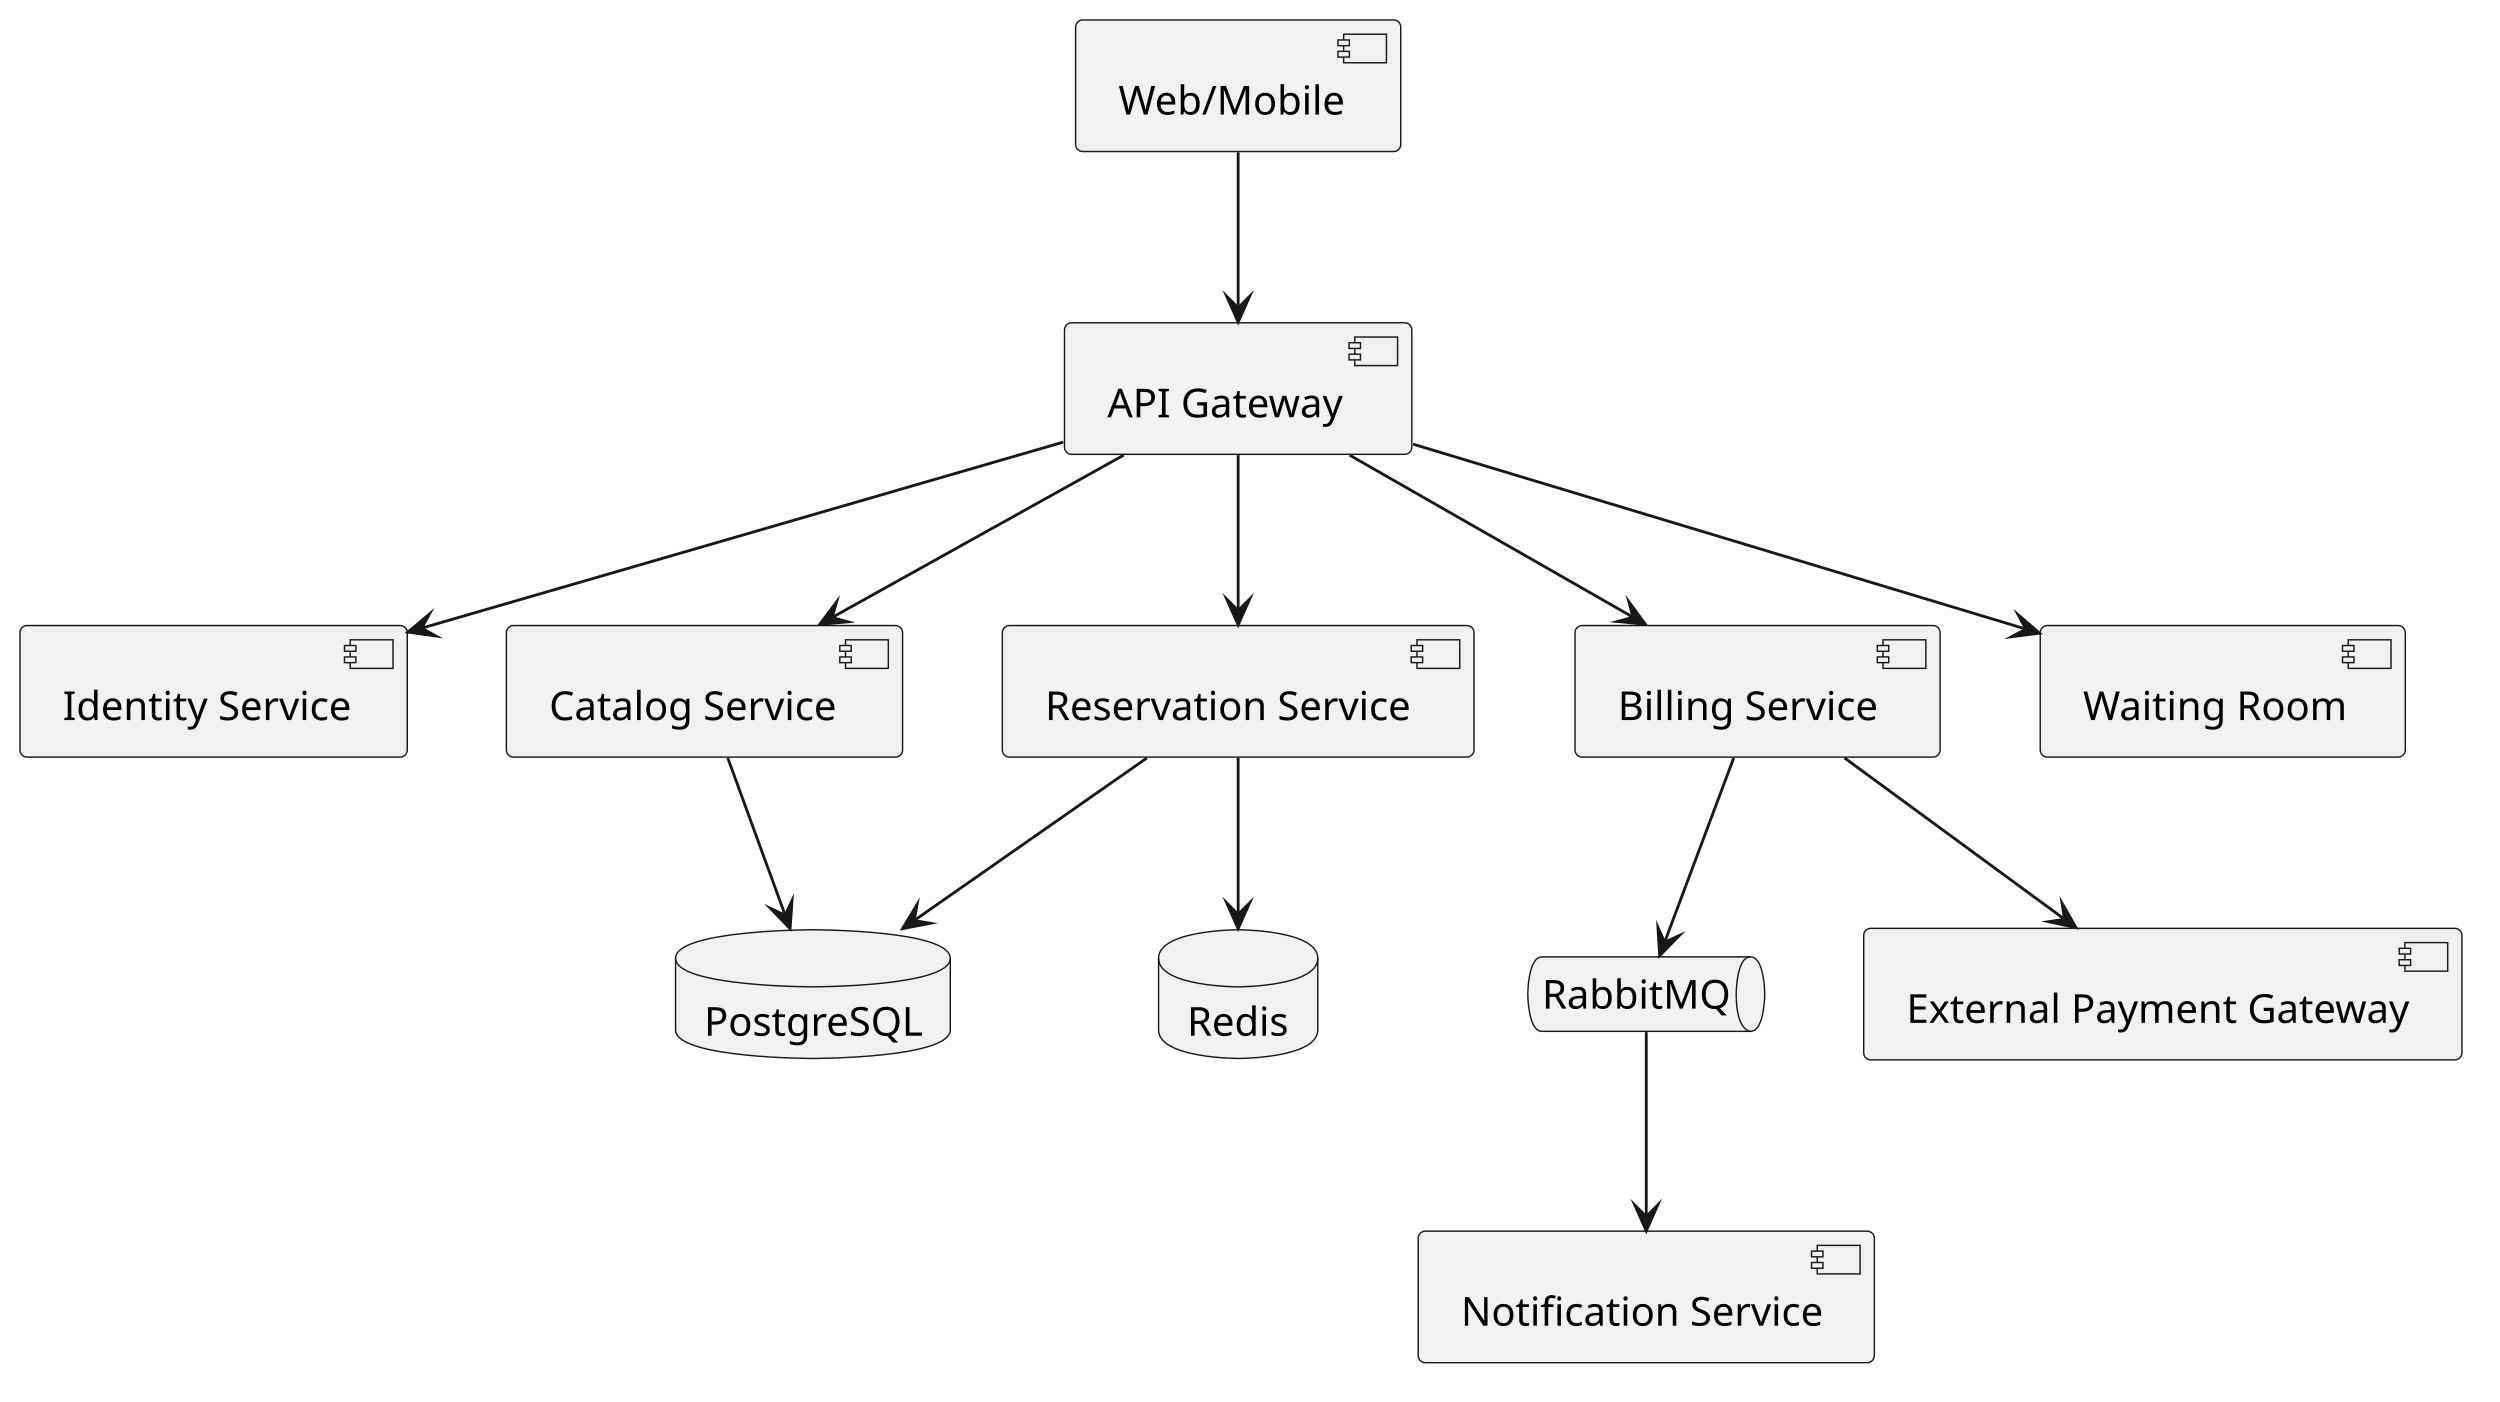
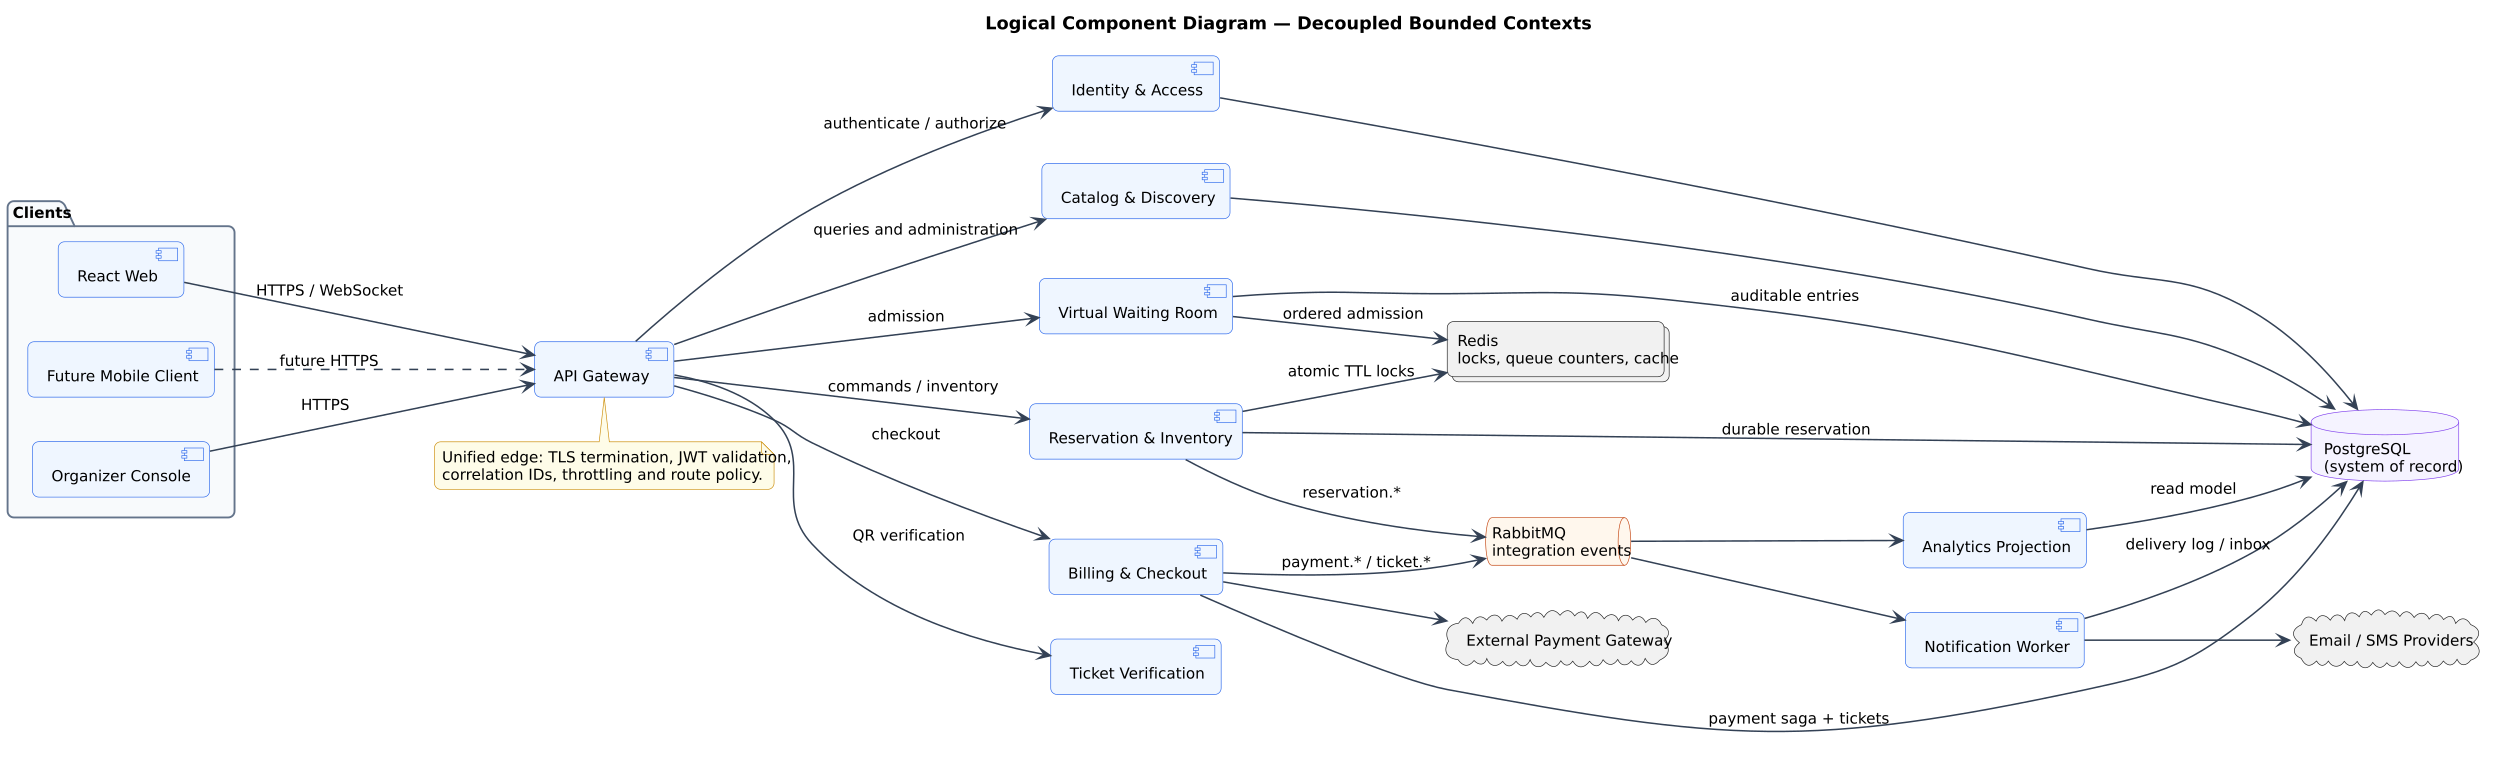
- <svg xmlns="http://www.w3.org/2000/svg" contentStyleType="text/css" data-diagram-type="DESCRIPTION" height="491px" preserveAspectRatio="none" style="width:876px;height:491px;background:#FFFFFF;" version="1.1" viewBox="0 0 876 491" width="876px" zoomAndPan="magnify">
+ <svg xmlns="http://www.w3.org/2000/svg" contentStyleType="text/css" data-diagram-type="DESCRIPTION" height="607px" preserveAspectRatio="none" style="width:1976px;height:607px;background:#FFFFFF;" version="1.1" viewBox="0 0 1976 607" width="1976px" zoomAndPan="magnify">
  <defs />
  <g>
-     <g class="entity" data-qualified-name="Web.Mobile" data-source-line="1" id="ent0001">
-       <rect fill="#F1F1F1" height="46.099" rx="2.5" ry="2.5" style="stroke:#181818;stroke-width:0.5;" width="113.917" x="376.9" y="7" />
-       <rect fill="#F1F1F1" height="10" style="stroke:#181818;stroke-width:0.5;" width="15" x="470.817" y="12" />
-       <rect fill="#F1F1F1" height="2" style="stroke:#181818;stroke-width:0.5;" width="4" x="468.817" y="14" />
-       <rect fill="#F1F1F1" height="2" style="stroke:#181818;stroke-width:0.5;" width="4" x="468.817" y="18" />
-       <text fill="#000000" font-family="sans-serif" font-size="14" lengthAdjust="spacing" textLength="73.917" x="391.9" y="40.132">Web/Mobile</text>
-     </g>
-     <g class="entity" data-qualified-name="API Gateway" data-source-line="1" id="ent0002">
-       <rect fill="#F1F1F1" height="46.099" rx="2.5" ry="2.5" style="stroke:#181818;stroke-width:0.5;" width="121.703" x="373" y="113.1" />
-       <rect fill="#F1F1F1" height="10" style="stroke:#181818;stroke-width:0.5;" width="15" x="474.703" y="118.1" />
-       <rect fill="#F1F1F1" height="2" style="stroke:#181818;stroke-width:0.5;" width="4" x="472.703" y="120.1" />
-       <rect fill="#F1F1F1" height="2" style="stroke:#181818;stroke-width:0.5;" width="4" x="472.703" y="124.1" />
-       <text fill="#000000" font-family="sans-serif" font-size="14" lengthAdjust="spacing" textLength="81.703" x="388" y="146.232">API Gateway</text>
-     </g>
-     <g class="entity" data-qualified-name="Identity Service" data-source-line="2" id="ent0004">
-       <rect fill="#F1F1F1" height="46.099" rx="2.5" ry="2.5" style="stroke:#181818;stroke-width:0.5;" width="135.71" x="7" y="219.19" />
-       <rect fill="#F1F1F1" height="10" style="stroke:#181818;stroke-width:0.5;" width="15" x="122.71" y="224.19" />
-       <rect fill="#F1F1F1" height="2" style="stroke:#181818;stroke-width:0.5;" width="4" x="120.71" y="226.19" />
-       <rect fill="#F1F1F1" height="2" style="stroke:#181818;stroke-width:0.5;" width="4" x="120.71" y="230.19" />
-       <text fill="#000000" font-family="sans-serif" font-size="14" lengthAdjust="spacing" textLength="95.71" x="22" y="252.322">Identity Service</text>
-     </g>
-     <g class="entity" data-qualified-name="Catalog Service" data-source-line="3" id="ent0006">
-       <rect fill="#F1F1F1" height="46.099" rx="2.5" ry="2.5" style="stroke:#181818;stroke-width:0.5;" width="138.827" x="177.44" y="219.19" />
-       <rect fill="#F1F1F1" height="10" style="stroke:#181818;stroke-width:0.5;" width="15" x="296.267" y="224.19" />
-       <rect fill="#F1F1F1" height="2" style="stroke:#181818;stroke-width:0.5;" width="4" x="294.267" y="226.19" />
-       <rect fill="#F1F1F1" height="2" style="stroke:#181818;stroke-width:0.5;" width="4" x="294.267" y="230.19" />
-       <text fill="#000000" font-family="sans-serif" font-size="14" lengthAdjust="spacing" textLength="98.827" x="192.44" y="252.322">Catalog Service</text>
-     </g>
-     <g class="entity" data-qualified-name="Reservation Service" data-source-line="4" id="ent0008">
-       <rect fill="#F1F1F1" height="46.099" rx="2.5" ry="2.5" style="stroke:#181818;stroke-width:0.5;" width="165.275" x="351.22" y="219.19" />
-       <rect fill="#F1F1F1" height="10" style="stroke:#181818;stroke-width:0.5;" width="15" x="496.495" y="224.19" />
-       <rect fill="#F1F1F1" height="2" style="stroke:#181818;stroke-width:0.5;" width="4" x="494.495" y="226.19" />
-       <rect fill="#F1F1F1" height="2" style="stroke:#181818;stroke-width:0.5;" width="4" x="494.495" y="230.19" />
-       <text fill="#000000" font-family="sans-serif" font-size="14" lengthAdjust="spacing" textLength="125.275" x="366.22" y="252.322">Reservation Service</text>
-     </g>
-     <g class="entity" data-qualified-name="Billing Service" data-source-line="5" id="ent0010">
-       <rect fill="#F1F1F1" height="46.099" rx="2.5" ry="2.5" style="stroke:#181818;stroke-width:0.5;" width="127.924" x="551.89" y="219.19" />
-       <rect fill="#F1F1F1" height="10" style="stroke:#181818;stroke-width:0.5;" width="15" x="659.814" y="224.19" />
-       <rect fill="#F1F1F1" height="2" style="stroke:#181818;stroke-width:0.5;" width="4" x="657.814" y="226.19" />
-       <rect fill="#F1F1F1" height="2" style="stroke:#181818;stroke-width:0.5;" width="4" x="657.814" y="230.19" />
-       <text fill="#000000" font-family="sans-serif" font-size="14" lengthAdjust="spacing" textLength="87.924" x="566.89" y="252.322">Billing Service</text>
-     </g>
-     <g class="entity" data-qualified-name="Waiting Room" data-source-line="6" id="ent0012">
-       <rect fill="#F1F1F1" height="46.099" rx="2.5" ry="2.5" style="stroke:#181818;stroke-width:0.5;" width="127.917" x="714.9" y="219.19" />
-       <rect fill="#F1F1F1" height="10" style="stroke:#181818;stroke-width:0.5;" width="15" x="822.817" y="224.19" />
-       <rect fill="#F1F1F1" height="2" style="stroke:#181818;stroke-width:0.5;" width="4" x="820.817" y="226.19" />
-       <rect fill="#F1F1F1" height="2" style="stroke:#181818;stroke-width:0.5;" width="4" x="820.817" y="230.19" />
-       <text fill="#000000" font-family="sans-serif" font-size="14" lengthAdjust="spacing" textLength="87.917" x="729.9" y="252.322">Waiting Room</text>
-     </g>
-     <g class="entity" data-qualified-name="PG" data-source-line="7" id="ent0014">
-       <path d="M236.72,335.79 C236.72,325.79 284.851,325.79 284.851,325.79 C284.851,325.79 332.982,325.79 332.982,335.79 L332.982,360.889 C332.982,370.889 284.851,370.889 284.851,370.889 C284.851,370.889 236.72,370.889 236.72,360.889 L236.72,335.79" fill="#F1F1F1" style="stroke:#181818;stroke-width:0.5;" />
-       <path d="M236.72,335.79 C236.72,345.79 284.851,345.79 284.851,345.79 C284.851,345.79 332.982,345.79 332.982,335.79" fill="none" style="stroke:#181818;stroke-width:0.5;" />
-       <text fill="#000000" font-family="sans-serif" font-size="14" lengthAdjust="spacing" textLength="76.262" x="246.72" y="362.922">PostgreSQL</text>
-     </g>
-     <g class="entity" data-qualified-name="RD" data-source-line="8" id="ent0015">
-       <path d="M405.96,335.79 C405.96,325.79 433.856,325.79 433.856,325.79 C433.856,325.79 461.753,325.79 461.753,335.79 L461.753,360.889 C461.753,370.889 433.856,370.889 433.856,370.889 C433.856,370.889 405.96,370.889 405.96,360.889 L405.96,335.79" fill="#F1F1F1" style="stroke:#181818;stroke-width:0.5;" />
-       <path d="M405.96,335.79 C405.96,345.79 433.856,345.79 433.856,345.79 C433.856,345.79 461.753,345.79 461.753,335.79" fill="none" style="stroke:#181818;stroke-width:0.5;" />
-       <text fill="#000000" font-family="sans-serif" font-size="14" lengthAdjust="spacing" textLength="35.793" x="415.96" y="362.922">Redis</text>
-     </g>
-     <g class="entity" data-qualified-name="MQ" data-source-line="9" id="ent0016">
-       <path d="M540.34,335.29 L613.361,335.29 C618.361,335.29 618.361,348.339 618.361,348.339 C618.361,348.339 618.361,361.389 613.361,361.389 L540.34,361.389 C535.34,361.389 535.34,348.339 535.34,348.339 C535.34,348.339 535.34,335.29 540.34,335.29" fill="#F1F1F1" style="stroke:#181818;stroke-width:0.5;" />
-       <path d="M613.361,335.29 C608.361,335.29 608.361,348.339 608.361,348.339 C608.361,361.389 613.361,361.389 613.361,361.389" fill="none" style="stroke:#181818;stroke-width:0.5;" />
-       <text fill="#000000" font-family="sans-serif" font-size="14" lengthAdjust="spacing" textLength="63.02" x="540.34" y="353.422">RabbitMQ</text>
-     </g>
-     <g class="entity" data-qualified-name="External Payment Gateway" data-source-line="12" id="ent0019">
-       <rect fill="#F1F1F1" height="46.099" rx="2.5" ry="2.5" style="stroke:#181818;stroke-width:0.5;" width="209.634" x="653.04" y="325.29" />
-       <rect fill="#F1F1F1" height="10" style="stroke:#181818;stroke-width:0.5;" width="15" x="842.674" y="330.29" />
-       <rect fill="#F1F1F1" height="2" style="stroke:#181818;stroke-width:0.5;" width="4" x="840.674" y="332.29" />
-       <rect fill="#F1F1F1" height="2" style="stroke:#181818;stroke-width:0.5;" width="4" x="840.674" y="336.29" />
-       <text fill="#000000" font-family="sans-serif" font-size="14" lengthAdjust="spacing" textLength="169.634" x="668.04" y="358.422">External Payment Gateway</text>
-     </g>
-     <g class="entity" data-qualified-name="Notification Service" data-source-line="14" id="ent0022">
-       <rect fill="#F1F1F1" height="46.099" rx="2.5" ry="2.5" style="stroke:#181818;stroke-width:0.5;" width="159.827" x="496.94" y="431.39" />
-       <rect fill="#F1F1F1" height="10" style="stroke:#181818;stroke-width:0.5;" width="15" x="636.767" y="436.39" />
-       <rect fill="#F1F1F1" height="2" style="stroke:#181818;stroke-width:0.5;" width="4" x="634.767" y="438.39" />
-       <rect fill="#F1F1F1" height="2" style="stroke:#181818;stroke-width:0.5;" width="4" x="634.767" y="442.39" />
-       <text fill="#000000" font-family="sans-serif" font-size="14" lengthAdjust="spacing" textLength="119.827" x="511.94" y="464.522">Notification Service</text>
-     </g>
-     <g class="link" data-entity-1="ent0001" data-entity-2="ent0002" data-link-type="dependency" data-source-line="1" id="lnk3">
-       <path d="M433.85,53.38 C433.85,70.94 433.85,90.3 433.85,107.85" fill="none" id="Web/Mobile-to-API Gateway" style="stroke:#181818;stroke-width:1;" />
-       <polygon fill="#181818" points="433.85,112.85,437.85,103.85,433.85,107.85,429.85,103.85,433.85,112.85" style="stroke:#181818;stroke-width:1;stroke-linejoin:miter;stroke-miterlimit:10;" />
-     </g>
-     <g class="link" data-entity-1="ent0002" data-entity-2="ent0004" data-link-type="dependency" data-source-line="2" id="lnk5">
-       <path d="M372.55,154.92 C308.76,173.42 213.942,200.918 147.742,220.108" fill="none" id="API Gateway-to-Identity Service" style="stroke:#181818;stroke-width:1;" />
-       <polygon fill="#181818" points="142.94,221.5,152.698,222.836,147.742,220.108,150.47,215.152,142.94,221.5" style="stroke:#181818;stroke-width:1;stroke-linejoin:miter;stroke-miterlimit:10;" />
-     </g>
-     <g class="link" data-entity-1="ent0002" data-entity-2="ent0006" data-link-type="dependency" data-source-line="3" id="lnk7">
-       <path d="M393.74,159.48 C362.29,176.98 323.109,198.798 291.599,216.338" fill="none" id="API Gateway-to-Catalog Service" style="stroke:#181818;stroke-width:1;" />
-       <polygon fill="#181818" points="287.23,218.77,297.039,217.888,291.599,216.338,293.148,210.898,287.23,218.77" style="stroke:#181818;stroke-width:1;stroke-linejoin:miter;stroke-miterlimit:10;" />
-     </g>
-     <g class="link" data-entity-1="ent0002" data-entity-2="ent0008" data-link-type="dependency" data-source-line="4" id="lnk9">
-       <path d="M433.85,159.48 C433.85,177.04 433.85,196.39 433.85,213.95" fill="none" id="API Gateway-to-Reservation Service" style="stroke:#181818;stroke-width:1;" />
-       <polygon fill="#181818" points="433.85,218.95,437.85,209.95,433.85,213.95,429.85,209.95,433.85,218.95" style="stroke:#181818;stroke-width:1;stroke-linejoin:miter;stroke-miterlimit:10;" />
-     </g>
-     <g class="link" data-entity-1="ent0002" data-entity-2="ent0010" data-link-type="dependency" data-source-line="5" id="lnk11">
-       <path d="M472.9,159.48 C503.5,176.98 541.56,198.747 572.22,216.287" fill="none" id="API Gateway-to-Billing Service" style="stroke:#181818;stroke-width:1;" />
-       <polygon fill="#181818" points="576.56,218.77,570.734,210.829,572.22,216.287,566.762,217.773,576.56,218.77" style="stroke:#181818;stroke-width:1;stroke-linejoin:miter;stroke-miterlimit:10;" />
-     </g>
-     <g class="link" data-entity-1="ent0002" data-entity-2="ent0012" data-link-type="dependency" data-source-line="6" id="lnk13">
-       <path d="M495.14,155.64 C556.9,174.27 647.053,201.476 709.853,220.426" fill="none" id="API Gateway-to-Waiting Room" style="stroke:#181818;stroke-width:1;" />
-       <polygon fill="#181818" points="714.64,221.87,707.179,215.441,709.853,220.426,704.868,223.1,714.64,221.87" style="stroke:#181818;stroke-width:1;stroke-linejoin:miter;stroke-miterlimit:10;" />
-     </g>
-     <g class="link" data-entity-1="ent0008" data-entity-2="ent0014" data-link-type="dependency" data-source-line="10" id="lnk17">
-       <path d="M401.89,265.58 C376.58,283.26 345.519,304.957 320.349,322.537" fill="none" id="Reservation Service-to-PG" style="stroke:#181818;stroke-width:1;" />
-       <polygon fill="#181818" points="316.25,325.4,325.919,323.526,320.349,322.537,321.338,316.967,316.25,325.4" style="stroke:#181818;stroke-width:1;stroke-linejoin:miter;stroke-miterlimit:10;" />
-     </g>
-     <g class="link" data-entity-1="ent0008" data-entity-2="ent0015" data-link-type="dependency" data-source-line="11" id="lnk18">
-       <path d="M433.85,265.58 C433.85,283.26 433.85,302.82 433.85,320.4" fill="none" id="Reservation Service-to-RD" style="stroke:#181818;stroke-width:1;" />
-       <polygon fill="#181818" points="433.85,325.4,437.85,316.4,433.85,320.4,429.85,316.4,433.85,325.4" style="stroke:#181818;stroke-width:1;stroke-linejoin:miter;stroke-miterlimit:10;" />
-     </g>
-     <g class="link" data-entity-1="ent0010" data-entity-2="ent0019" data-link-type="dependency" data-source-line="12" id="lnk20">
-       <path d="M646.32,265.58 C670.28,283.14 699.468,304.533 723.408,322.093" fill="none" id="Billing Service-to-External Payment Gateway" style="stroke:#181818;stroke-width:1;" />
-       <polygon fill="#181818" points="727.44,325.05,722.549,316.502,723.408,322.093,717.817,322.952,727.44,325.05" style="stroke:#181818;stroke-width:1;stroke-linejoin:miter;stroke-miterlimit:10;" />
-     </g>
-     <g class="link" data-entity-1="ent0010" data-entity-2="ent0016" data-link-type="dependency" data-source-line="13" id="lnk21">
-       <path d="M607.49,265.58 C599.57,286.72 589.704,313.038 583.294,330.148" fill="none" id="Billing Service-to-MQ" style="stroke:#181818;stroke-width:1;" />
-       <polygon fill="#181818" points="581.54,334.83,588.443,327.805,583.294,330.148,580.952,324.999,581.54,334.83" style="stroke:#181818;stroke-width:1;stroke-linejoin:miter;stroke-miterlimit:10;" />
-     </g>
-     <g class="link" data-entity-1="ent0016" data-entity-2="ent0022" data-link-type="dependency" data-source-line="14" id="lnk23">
-       <path d="M576.85,361.69 C576.85,378.82 576.85,405.06 576.85,426.28" fill="none" id="MQ-to-Notification Service" style="stroke:#181818;stroke-width:1;" />
-       <polygon fill="#181818" points="576.85,431.28,580.85,422.28,576.85,426.28,572.85,422.28,576.85,431.28" style="stroke:#181818;stroke-width:1;stroke-linejoin:miter;stroke-miterlimit:10;" />
-     </g>
-     <g class="link" data-entity-1="ent0006" data-entity-2="ent0014" data-link-type="dependency" data-source-line="15" id="lnk24">
-       <path d="M255.01,265.58 C261.46,283.26 268.715,303.123 275.135,320.703" fill="none" id="Catalog Service-to-PG" style="stroke:#181818;stroke-width:1;" />
-       <polygon fill="#181818" points="276.85,325.4,277.52,315.574,275.135,320.703,270.005,318.318,276.85,325.4" style="stroke:#181818;stroke-width:1;stroke-linejoin:miter;stroke-miterlimit:10;" />
+     <g class="title" data-source-line="2">
+       <text fill="#000000" font-family="DejaVu Sans" font-size="14" font-weight="700" lengthAdjust="spacing" textLength="412.248" x="778.73" y="23.132">Logical Component Diagram — Decoupled Bounded Contexts</text>
+     </g>
+     <g class="cluster" data-qualified-name="Clients" data-source-line="4" id="ent0001">
+       <path d="M11,158.999 L47.008,158.999 A7.5,7.5 0 0 1 52.008,163.999 L59.008,178.798 L180.38,178.798 A5,5 0 0 1 185.38,183.798 L185.38,403.999 A5,5 0 0 1 180.38,408.999 L11,408.999 A5,5 0 0 1 6,403.999 L6,163.999 A5,5 0 0 1 11,158.999" fill="#F8FAFC" style="stroke:#64748B;stroke-width:1.5;" />
+       <line style="stroke:#64748B;stroke-width:1.5;" x1="6" x2="59.008" y1="178.798" y2="178.798" />
+       <text fill="#000000" font-family="DejaVu Sans" font-size="12" font-weight="700" lengthAdjust="spacing" textLength="40.008" x="10" y="172.255">Clients</text>
+     </g>
+     <g class="entity" data-qualified-name="Clients.Web" data-source-line="5" id="ent0002">
+       <rect fill="#EFF6FF" height="43.799" rx="5" ry="5" style="stroke:#2563EB;stroke-width:0.5;" width="99.356" x="46.01" y="191.099" />
+       <rect fill="#EFF6FF" height="10" style="stroke:#2563EB;stroke-width:0.5;" width="15" x="125.365" y="196.099" />
+       <rect fill="#EFF6FF" height="2" style="stroke:#2563EB;stroke-width:0.5;" width="4" x="123.365" y="198.099" />
+       <rect fill="#EFF6FF" height="2" style="stroke:#2563EB;stroke-width:0.5;" width="4" x="123.365" y="202.099" />
+       <text fill="#000000" font-family="DejaVu Sans" font-size="12" lengthAdjust="spacing" textLength="59.355" x="61.01" y="222.355">React Web</text>
+     </g>
+     <g class="entity" data-qualified-name="Clients.Mobile" data-source-line="6" id="ent0003">
+       <rect fill="#EFF6FF" height="43.799" rx="5" ry="5" style="stroke:#2563EB;stroke-width:0.5;" width="147.379" x="22" y="270.099" />
+       <rect fill="#EFF6FF" height="10" style="stroke:#2563EB;stroke-width:0.5;" width="15" x="149.379" y="275.099" />
+       <rect fill="#EFF6FF" height="2" style="stroke:#2563EB;stroke-width:0.5;" width="4" x="147.379" y="277.099" />
+       <rect fill="#EFF6FF" height="2" style="stroke:#2563EB;stroke-width:0.5;" width="4" x="147.379" y="281.099" />
+       <text fill="#000000" font-family="DejaVu Sans" font-size="12" lengthAdjust="spacing" textLength="107.379" x="37" y="301.354">Future Mobile Client</text>
+     </g>
+     <g class="entity" data-qualified-name="Clients.Console" data-source-line="7" id="ent0004">
+       <rect fill="#EFF6FF" height="43.799" rx="5" ry="5" style="stroke:#2563EB;stroke-width:0.5;" width="140.049" x="25.67" y="349.099" />
+       <rect fill="#EFF6FF" height="10" style="stroke:#2563EB;stroke-width:0.5;" width="15" x="145.719" y="354.099" />
+       <rect fill="#EFF6FF" height="2" style="stroke:#2563EB;stroke-width:0.5;" width="4" x="143.719" y="356.099" />
+       <rect fill="#EFF6FF" height="2" style="stroke:#2563EB;stroke-width:0.5;" width="4" x="143.719" y="360.099" />
+       <text fill="#000000" font-family="DejaVu Sans" font-size="12" lengthAdjust="spacing" textLength="100.049" x="40.67" y="380.354">Organizer Console</text>
+     </g>
+     <g class="entity" data-qualified-name="Gateway" data-source-line="9" id="ent0005">
+       <rect fill="#EFF6FF" height="43.799" rx="5" ry="5" style="stroke:#2563EB;stroke-width:0.5;" width="110.031" x="422.59" y="270.099" />
+       <rect fill="#EFF6FF" height="10" style="stroke:#2563EB;stroke-width:0.5;" width="15" x="512.621" y="275.099" />
+       <rect fill="#EFF6FF" height="2" style="stroke:#2563EB;stroke-width:0.5;" width="4" x="510.621" y="277.099" />
+       <rect fill="#EFF6FF" height="2" style="stroke:#2563EB;stroke-width:0.5;" width="4" x="510.621" y="281.099" />
+       <text fill="#000000" font-family="DejaVu Sans" font-size="12" lengthAdjust="spacing" textLength="70.031" x="437.59" y="301.354">API Gateway</text>
+     </g>
+     <g class="entity" data-qualified-name="Identity" data-source-line="10" id="ent0006">
+       <rect fill="#EFF6FF" height="43.799" rx="5" ry="5" style="stroke:#2563EB;stroke-width:0.5;" width="132.039" x="831.84" y="44.099" />
+       <rect fill="#EFF6FF" height="10" style="stroke:#2563EB;stroke-width:0.5;" width="15" x="943.879" y="49.099" />
+       <rect fill="#EFF6FF" height="2" style="stroke:#2563EB;stroke-width:0.5;" width="4" x="941.879" y="51.099" />
+       <rect fill="#EFF6FF" height="2" style="stroke:#2563EB;stroke-width:0.5;" width="4" x="941.879" y="55.099" />
+       <text fill="#000000" font-family="DejaVu Sans" font-size="12" lengthAdjust="spacing" textLength="92.039" x="846.84" y="75.355">Identity &amp; Access</text>
+     </g>
+     <g class="entity" data-qualified-name="Catalog" data-source-line="11" id="ent0007">
+       <rect fill="#EFF6FF" height="43.799" rx="5" ry="5" style="stroke:#2563EB;stroke-width:0.5;" width="148.709" x="823.5" y="129.099" />
+       <rect fill="#EFF6FF" height="10" style="stroke:#2563EB;stroke-width:0.5;" width="15" x="952.209" y="134.099" />
+       <rect fill="#EFF6FF" height="2" style="stroke:#2563EB;stroke-width:0.5;" width="4" x="950.209" y="136.099" />
+       <rect fill="#EFF6FF" height="2" style="stroke:#2563EB;stroke-width:0.5;" width="4" x="950.209" y="140.099" />
+       <text fill="#000000" font-family="DejaVu Sans" font-size="12" lengthAdjust="spacing" textLength="108.709" x="838.5" y="160.355">Catalog &amp; Discovery</text>
+     </g>
+     <g class="entity" data-qualified-name="Reservation" data-source-line="12" id="ent0008">
+       <rect fill="#EFF6FF" height="43.799" rx="5" ry="5" style="stroke:#2563EB;stroke-width:0.5;" width="168.062" x="813.83" y="319.099" />
+       <rect fill="#EFF6FF" height="10" style="stroke:#2563EB;stroke-width:0.5;" width="15" x="961.893" y="324.099" />
+       <rect fill="#EFF6FF" height="2" style="stroke:#2563EB;stroke-width:0.5;" width="4" x="959.893" y="326.099" />
+       <rect fill="#EFF6FF" height="2" style="stroke:#2563EB;stroke-width:0.5;" width="4" x="959.893" y="330.099" />
+       <text fill="#000000" font-family="DejaVu Sans" font-size="12" lengthAdjust="spacing" textLength="128.062" x="828.83" y="350.354">Reservation &amp; Inventory</text>
+     </g>
+     <g class="entity" data-qualified-name="Waiting" data-source-line="13" id="ent0009">
+       <rect fill="#EFF6FF" height="43.799" rx="5" ry="5" style="stroke:#2563EB;stroke-width:0.5;" width="152.705" x="821.5" y="220.099" />
+       <rect fill="#EFF6FF" height="10" style="stroke:#2563EB;stroke-width:0.5;" width="15" x="954.205" y="225.099" />
+       <rect fill="#EFF6FF" height="2" style="stroke:#2563EB;stroke-width:0.5;" width="4" x="952.205" y="227.099" />
+       <rect fill="#EFF6FF" height="2" style="stroke:#2563EB;stroke-width:0.5;" width="4" x="952.205" y="231.099" />
+       <text fill="#000000" font-family="DejaVu Sans" font-size="12" lengthAdjust="spacing" textLength="112.705" x="836.5" y="251.355">Virtual Waiting Room</text>
+     </g>
+     <g class="entity" data-qualified-name="Billing" data-source-line="14" id="ent0010">
+       <rect fill="#EFF6FF" height="43.799" rx="5" ry="5" style="stroke:#2563EB;stroke-width:0.5;" width="137.383" x="829.17" y="426.099" />
+       <rect fill="#EFF6FF" height="10" style="stroke:#2563EB;stroke-width:0.5;" width="15" x="946.553" y="431.099" />
+       <rect fill="#EFF6FF" height="2" style="stroke:#2563EB;stroke-width:0.5;" width="4" x="944.553" y="433.099" />
+       <rect fill="#EFF6FF" height="2" style="stroke:#2563EB;stroke-width:0.5;" width="4" x="944.553" y="437.099" />
+       <text fill="#000000" font-family="DejaVu Sans" font-size="12" lengthAdjust="spacing" textLength="97.383" x="844.17" y="457.354">Billing &amp; Checkout</text>
+     </g>
+     <g class="entity" data-qualified-name="Tickets" data-source-line="15" id="ent0011">
+       <rect fill="#EFF6FF" height="43.799" rx="5" ry="5" style="stroke:#2563EB;stroke-width:0.5;" width="134.699" x="830.51" y="505.099" />
+       <rect fill="#EFF6FF" height="10" style="stroke:#2563EB;stroke-width:0.5;" width="15" x="945.209" y="510.099" />
+       <rect fill="#EFF6FF" height="2" style="stroke:#2563EB;stroke-width:0.5;" width="4" x="943.209" y="512.099" />
+       <rect fill="#EFF6FF" height="2" style="stroke:#2563EB;stroke-width:0.5;" width="4" x="943.209" y="516.099" />
+       <text fill="#000000" font-family="DejaVu Sans" font-size="12" lengthAdjust="spacing" textLength="94.699" x="845.51" y="536.355">Ticket Verification</text>
+     </g>
+     <g class="entity" data-qualified-name="Notification" data-source-line="16" id="ent0012">
+       <rect fill="#EFF6FF" height="43.799" rx="5" ry="5" style="stroke:#2563EB;stroke-width:0.5;" width="141.361" x="1505.99" y="484.099" />
+       <rect fill="#EFF6FF" height="10" style="stroke:#2563EB;stroke-width:0.5;" width="15" x="1627.351" y="489.099" />
+       <rect fill="#EFF6FF" height="2" style="stroke:#2563EB;stroke-width:0.5;" width="4" x="1625.351" y="491.099" />
+       <rect fill="#EFF6FF" height="2" style="stroke:#2563EB;stroke-width:0.5;" width="4" x="1625.351" y="495.099" />
+       <text fill="#000000" font-family="DejaVu Sans" font-size="12" lengthAdjust="spacing" textLength="101.361" x="1520.99" y="515.355">Notification Worker</text>
+     </g>
+     <g class="entity" data-qualified-name="Analytics" data-source-line="17" id="ent0013">
+       <rect fill="#EFF6FF" height="43.799" rx="5" ry="5" style="stroke:#2563EB;stroke-width:0.5;" width="144.713" x="1504.31" y="405.099" />
+       <rect fill="#EFF6FF" height="10" style="stroke:#2563EB;stroke-width:0.5;" width="15" x="1629.023" y="410.099" />
+       <rect fill="#EFF6FF" height="2" style="stroke:#2563EB;stroke-width:0.5;" width="4" x="1627.023" y="412.099" />
+       <rect fill="#EFF6FF" height="2" style="stroke:#2563EB;stroke-width:0.5;" width="4" x="1627.023" y="416.099" />
+       <text fill="#000000" font-family="DejaVu Sans" font-size="12" lengthAdjust="spacing" textLength="104.713" x="1519.31" y="436.354">Analytics Projection</text>
+     </g>
+     <g class="entity" data-qualified-name="PostgreSQL" data-source-line="18" id="ent0014">
+       <path d="M1826.7,333.699 C1826.7,323.699 1885.043,323.699 1885.043,323.699 C1885.043,323.699 1943.386,323.699 1943.386,333.699 L1943.386,370.296 C1943.386,380.296 1885.043,380.296 1885.043,380.296 C1885.043,380.296 1826.7,380.296 1826.7,370.296 L1826.7,333.699" fill="#F5F3FF" style="stroke:#7C3AED;stroke-width:0.5;" />
+       <path d="M1826.7,333.699 C1826.7,343.699 1885.043,343.699 1885.043,343.699 C1885.043,343.699 1943.386,343.699 1943.386,333.699" fill="none" style="stroke:#7C3AED;stroke-width:0.5;" />
+       <text fill="#000000" font-family="DejaVu Sans" font-size="12" lengthAdjust="spacing" textLength="65.367" x="1836.7" y="358.954">PostgreSQL</text>
+       <text fill="#000000" font-family="DejaVu Sans" font-size="12" lengthAdjust="spacing" textLength="96.686" x="1836.7" y="372.753">(system of record)</text>
+     </g>
+     <g class="entity" data-qualified-name="Redis" data-source-line="19" id="ent0015">
+       <rect fill="#F1F1F1" height="43.598" rx="5" ry="5" style="stroke:#181818;stroke-width:0.5;" width="171.426" x="1147.89" y="258.199" />
+       <rect fill="#F1F1F1" height="43.598" rx="5" ry="5" style="stroke:#181818;stroke-width:0.5;" width="171.426" x="1143.89" y="254.199" />
+       <text fill="#000000" font-family="DejaVu Sans" font-size="12" lengthAdjust="spacing" textLength="30.68" x="1151.89" y="273.454">Redis</text>
+       <text fill="#000000" font-family="DejaVu Sans" font-size="12" lengthAdjust="spacing" textLength="155.426" x="1151.89" y="287.253">locks, queue counters, cache</text>
+     </g>
+     <g class="entity" data-qualified-name="RabbitMQ" data-source-line="20" id="ent0016">
+       <path d="M1179.24,409.199 L1283.968,409.199 C1288.968,409.199 1288.968,427.998 1288.968,427.998 C1288.968,427.998 1288.968,446.796 1283.968,446.796 L1179.24,446.796 C1174.24,446.796 1174.24,427.998 1174.24,427.998 C1174.24,427.998 1174.24,409.199 1179.24,409.199" fill="#FFF7ED" style="stroke:#C2410C;stroke-width:0.5;" />
+       <path d="M1283.968,409.199 C1278.968,409.199 1278.968,427.998 1278.968,427.998 C1278.968,446.796 1283.968,446.796 1283.968,446.796" fill="none" style="stroke:#C2410C;stroke-width:0.5;" />
+       <text fill="#000000" font-family="DejaVu Sans" font-size="12" lengthAdjust="spacing" textLength="54.018" x="1179.24" y="425.454">RabbitMQ</text>
+       <text fill="#000000" font-family="DejaVu Sans" font-size="12" lengthAdjust="spacing" textLength="94.728" x="1179.24" y="439.253">integration events</text>
+     </g>
+     <g class="entity" data-qualified-name="PaymentGateway" data-source-line="21" id="ent0017">
+       <path d="M1152.781,492.672 C1156.604,486.779 1160.317,486.862 1164.072,492.737 C1166.113,487.255 1170.669,485.692 1175.101,490.061 C1178.575,484.943 1184.502,484.447 1187.12,490.946 C1190.54,485.475 1194.493,484.897 1199.166,489.438 C1201.407,484.199 1206.115,483.051 1210.005,487.614 C1213.096,483.225 1217.454,482.79 1220.262,487.919 C1223.544,481.993 1228.295,480.482 1233.065,486.296 C1237.087,481.583 1241.063,481.156 1244.641,486.792 C1248.598,482.03 1252.955,482.638 1254.788,488.77 C1259.446,482.175 1263.574,482.827 1267.932,489.077 C1271.386,484.655 1277.15,484.377 1279.199,490.568 C1281.919,485.065 1287.297,484.769 1290.468,490.101 C1294.798,485.538 1298.224,487.006 1300.818,491.985 C1305.181,486.999 1310.64,487.794 1313.356,493.854 C1319.625,496.309 1320.767,501.834 1315.24,506.103 C1320.489,512.825 1319.812,517.976 1311.824,521.82 C1307.471,526.885 1303.44,526.11 1300.362,520.456 C1298.302,526.598 1293.363,527.824 1289.352,522.297 C1286.079,526.941 1280.985,526.577 1278.672,521.267 C1275.136,526.542 1270.786,526.404 1267.09,521.447 C1264.419,527.258 1260.338,527.987 1256.408,522.655 C1252.218,528.211 1247.21,528.988 1243.076,522.593 C1239.989,527.025 1236.493,526.637 1233.683,522.296 C1230.13,528.55 1226.453,527.831 1221.833,523.49 C1217.688,529.026 1211.52,527.772 1209.42,521.364 C1207.128,527.54 1201.934,527.803 1198.276,522.716 C1194.644,526.985 1191.447,528.117 1187.766,522.769 C1183.427,527.585 1177.488,527.104 1175.174,520.53 C1173.283,526.436 1168.497,525.807 1165.113,522.091 C1160.595,527.749 1156.291,526.696 1152.403,521.363 C1143.613,520.568 1140.145,514.505 1144.967,506.773 C1141.294,499.853 1144.944,493.215 1152.781,492.672" fill="#F1F1F1" style="stroke:#181818;stroke-width:0.5;" />
+       <text fill="#000000" font-family="DejaVu Sans" font-size="12" lengthAdjust="spacing" textLength="145.4" x="1158.9" y="510.354">External Payment Gateway</text>
+     </g>
+     <g class="entity" data-qualified-name="Providers" data-source-line="22" id="ent0018">
+       <path d="M1819.094,493.687 C1821.139,486.657 1825.763,485.875 1830.676,490.941 C1833.297,484.661 1838.538,485.822 1841.866,490.197 C1845.155,484.35 1850.262,484.854 1853.27,490.476 C1854.669,483.856 1860.243,482.301 1864.696,487.532 C1867.211,482.168 1870.388,481.94 1874.304,486.122 C1877.878,481.377 1881.122,480.186 1885.061,485.741 C1889.678,481.45 1893.462,482.002 1896.853,487.254 C1900.7,481.408 1905.032,483.043 1908.122,488.041 C1911.656,483.372 1917.651,483.446 1919.98,489.387 C1923.692,484.727 1927.97,483.989 1931.407,489.69 C1936.294,485.571 1939.316,486.697 1940.945,492.746 C1944.976,487.478 1949.591,488.055 1952.808,493.637 C1960.557,496.877 1961.134,501.997 1955.105,507.517 C1961.707,512.363 1961.013,519.207 1952.917,521.802 C1949.465,526.414 1944.885,527.073 1942.059,521.156 C1939.251,526.358 1935.275,527.223 1931.253,522.475 C1927.622,527.946 1922.716,528.873 1918.97,522.595 C1916.428,527.313 1912.592,527.92 1909.55,523.086 C1905.307,529.528 1900.477,528.64 1896.302,523.012 C1893.937,527.732 1889.672,527.971 1886.551,523.845 C1882.729,529.008 1879.013,528.561 1875.428,523.584 C1871.681,529.838 1866.11,528.806 1863.136,522.809 C1859.831,527.323 1856.132,527.099 1852.9,522.725 C1849.658,527.824 1843.437,528.105 1840.387,522.5 C1837.38,526.662 1833.989,527.437 1831.021,522.461 C1825.736,527.816 1822.097,526.649 1818.817,520.359 C1811.712,517.315 1812.003,512.438 1817.457,508.01 C1810.66,502.633 1811.335,497.401 1819.094,493.687" fill="#F1F1F1" style="stroke:#181818;stroke-width:0.5;" />
+       <text fill="#000000" font-family="DejaVu Sans" font-size="12" lengthAdjust="spacing" textLength="120.029" x="1825.03" y="510.354">Email / SMS Providers</text>
+     </g>
+     <g class="entity" data-qualified-name="GMN43" data-source-line="48" id="ent0044">
+       <path d="M343.38,354.199 L343.38,381.796 A5,5 0 0 0 348.38,386.796 L606.827,386.796 A5,5 0 0 0 611.827,381.796 L611.827,359.199 L601.827,349.199 L481.6,349.199 L477.6,314.149 L473.6,349.199 L348.38,349.199 A5,5 0 0 0 343.38,354.199" fill="#FEFCE8" style="stroke:#CA8A04;stroke-width:0.5;" />
+       <path d="M601.827,349.199 L601.827,356.699 A2.5,2.5 0 0 0 604.327,359.199 L611.827,359.199 L601.827,349.199" fill="#FEFCE8" style="stroke:#CA8A04;stroke-width:0.5;" />
+       <text fill="#000000" font-family="DejaVu Sans" font-size="12" lengthAdjust="spacing" textLength="247.447" x="349.38" y="365.454">Unified edge: TLS termination, JWT validation,</text>
+       <text fill="#000000" font-family="DejaVu Sans" font-size="12" lengthAdjust="spacing" textLength="221.443" x="349.38" y="379.253">correlation IDs, throttling and route policy.</text>
+     </g>
+     <g class="link" data-entity-1="ent0002" data-entity-2="ent0005" data-link-type="dependency" data-source-line="23" id="lnk19">
+       <path d="M145.58,223.169 C216.72,237.959 343.455,264.311 417.485,279.701" fill="none" id="Web-to-Gateway" style="stroke:#334155;stroke-width:1.2;" />
+       <polygon fill="#334155" points="422.38,280.719,414.382,274.971,417.485,279.701,412.754,282.803,422.38,280.719" style="stroke:#334155;stroke-width:1.2;stroke-linejoin:miter;stroke-miterlimit:10;" />
+       <text fill="#000000" font-family="DejaVu Sans" font-size="12" lengthAdjust="spacing" textLength="110.695" x="202.38" y="233.595">HTTPS / WebSocket</text>
+     </g>
+     <g class="link" data-entity-1="ent0003" data-entity-2="ent0005" data-link-type="dependency" data-source-line="24" id="lnk20">
+       <path d="M169.49,291.999 C243.29,291.999 350.78,291.999 417.18,291.999" fill="none" id="Mobile-to-Gateway" style="stroke:#334155;stroke-width:1.2;stroke-dasharray:7,7;" />
+       <polygon fill="#334155" points="422.18,291.999,413.18,287.999,417.18,291.999,413.18,295.999,422.18,291.999" style="stroke:#334155;stroke-width:1.2;stroke-linejoin:miter;stroke-miterlimit:10;" />
+       <text fill="#000000" font-family="DejaVu Sans" font-size="12" lengthAdjust="spacing" textLength="73.353" x="220.88" y="289.255">future HTTPS</text>
+     </g>
+     <g class="link" data-entity-1="ent0004" data-entity-2="ent0005" data-link-type="dependency" data-source-line="25" id="lnk21">
+       <path d="M165.93,356.599 C239.66,341.269 349.925,318.336 417.385,304.316" fill="none" id="Console-to-Gateway" style="stroke:#334155;stroke-width:1.2;" />
+       <polygon fill="#334155" points="422.28,303.299,412.654,301.214,417.385,304.316,414.282,309.046,422.28,303.299" style="stroke:#334155;stroke-width:1.2;stroke-linejoin:miter;stroke-miterlimit:10;" />
+       <text fill="#000000" font-family="DejaVu Sans" font-size="12" lengthAdjust="spacing" textLength="39.334" x="237.88" y="324.024">HTTPS</text>
+     </g>
+     <g class="link" data-entity-1="ent0005" data-entity-2="ent0006" data-link-type="dependency" data-source-line="26" id="lnk22">
+       <path d="M502.44,269.789 C532.89,242.319 588.1,195.459 641.83,164.999 C702.87,130.389 773.644,104.291 826.614,87.111" fill="none" id="Gateway-to-Identity" style="stroke:#334155;stroke-width:1.2;" />
+       <polygon fill="#334155" points="831.37,85.569,821.575,84.54,826.614,87.111,824.043,92.15,831.37,85.569" style="stroke:#334155;stroke-width:1.2;stroke-linejoin:miter;stroke-miterlimit:10;" />
+       <text fill="#000000" font-family="DejaVu Sans" font-size="12" lengthAdjust="spacing" textLength="124.752" x="650.83" y="101.504">authenticate / authorize</text>
+     </g>
+     <g class="link" data-entity-1="ent0005" data-entity-2="ent0007" data-link-type="dependency" data-source-line="27" id="lnk23">
+       <path d="M532.88,272.299 C564.58,260.899 605.38,246.399 641.83,233.999 C703.98,212.849 770.268,191.344 821.568,174.914" fill="none" id="Gateway-to-Catalog" style="stroke:#334155;stroke-width:1.2;" />
+       <polygon fill="#334155" points="826.33,173.389,816.539,172.324,821.568,174.914,818.979,179.943,826.33,173.389" style="stroke:#334155;stroke-width:1.2;stroke-linejoin:miter;stroke-miterlimit:10;" />
+       <text fill="#000000" font-family="DejaVu Sans" font-size="12" lengthAdjust="spacing" textLength="140.748" x="642.83" y="185.445">queries and administration</text>
+     </g>
+     <g class="link" data-entity-1="ent0005" data-entity-2="ent0009" data-link-type="dependency" data-source-line="28" id="lnk24">
+       <path d="M532.85,285.509 C606.35,276.729 732.935,261.592 816.145,251.642" fill="none" id="Gateway-to-Waiting" style="stroke:#334155;stroke-width:1.2;" />
+       <polygon fill="#334155" points="821.11,251.049,811.699,248.145,816.145,251.642,812.649,256.089,821.11,251.049" style="stroke:#334155;stroke-width:1.2;stroke-linejoin:miter;stroke-miterlimit:10;" />
+       <text fill="#000000" font-family="DejaVu Sans" font-size="12" lengthAdjust="spacing" textLength="54.023" x="685.83" y="254.024">admission</text>
+     </g>
+     <g class="link" data-entity-1="ent0005" data-entity-2="ent0008" data-link-type="dependency" data-source-line="29" id="lnk25">
+       <path d="M532.85,298.359 C604.14,306.709 725.074,320.877 808.504,330.647" fill="none" id="Gateway-to-Reservation" style="stroke:#334155;stroke-width:1.2;" />
+       <polygon fill="#334155" points="813.47,331.229,804.996,326.209,808.504,330.647,804.066,334.155,813.47,331.229" style="stroke:#334155;stroke-width:1.2;stroke-linejoin:miter;stroke-miterlimit:10;" />
+       <text fill="#000000" font-family="DejaVu Sans" font-size="12" lengthAdjust="spacing" textLength="117.381" x="654.33" y="309.365">commands / inventory</text>
+     </g>
+     <g class="link" data-entity-1="ent0005" data-entity-2="ent0010" data-link-type="dependency" data-source-line="30" id="lnk26">
+       <path d="M532.86,304.999 C557.47,311.719 586.64,320.869 611.83,331.999 C626.05,338.279 627.85,343.189 641.83,349.999 C703.54,380.089 772.277,405.838 824.467,423.968" fill="none" id="Gateway-to-Billing" style="stroke:#334155;stroke-width:1.2;" />
+       <polygon fill="#334155" points="829.19,425.609,822.001,418.877,824.467,423.968,819.376,426.434,829.19,425.609" style="stroke:#334155;stroke-width:1.2;stroke-linejoin:miter;stroke-miterlimit:10;" />
+       <text fill="#000000" font-family="DejaVu Sans" font-size="12" lengthAdjust="spacing" textLength="48.029" x="688.83" y="347.255">checkout</text>
+     </g>
+     <g class="link" data-entity-1="ent0005" data-entity-2="ent0011" data-link-type="dependency" data-source-line="31" id="lnk27">
+       <path d="M533.06,296.389 C559.96,301.249 591.02,311.309 611.83,331.999 C644.12,364.119 610.7,396.739 641.83,429.999 C691.35,482.919 767.859,506.289 825.359,517.289" fill="none" id="Gateway-to-Tickets" style="stroke:#334155;stroke-width:1.2;" />
+       <polygon fill="#334155" points="830.27,518.229,822.182,512.609,825.359,517.289,820.679,520.466,830.27,518.229" style="stroke:#334155;stroke-width:1.2;stroke-linejoin:miter;stroke-miterlimit:10;" />
+       <text fill="#000000" font-family="DejaVu Sans" font-size="12" lengthAdjust="spacing" textLength="78.691" x="673.83" y="427.255">QR verification</text>
+     </g>
+     <g class="link" data-entity-1="ent0006" data-entity-2="ent0014" data-link-type="dependency" data-source-line="32" id="lnk28">
+       <path d="M964.36,77.339 C1095.08,100.289 1397.36,154.909 1649.03,211.999 C1707.69,225.309 1727.96,215.879 1780.03,245.999 C1813.95,265.619 1841.165,295.382 1860.195,319.522" fill="none" id="Identity-to-PostgreSQL" style="stroke:#334155;stroke-width:1.2;" />
+       <polygon fill="#334155" points="1863.29,323.449,1860.86,313.904,1860.195,319.522,1854.577,318.857,1863.29,323.449" style="stroke:#334155;stroke-width:1.2;stroke-linejoin:miter;stroke-miterlimit:10;" />
+     </g>
+     <g class="link" data-entity-1="ent0007" data-entity-2="ent0014" data-link-type="dependency" data-source-line="33" id="lnk29">
+       <path d="M972.57,156.529 C1107.92,167.659 1404.57,196.539 1649.03,251.999 C1707.69,265.309 1724.85,262.039 1780.03,285.999 C1802.78,295.879 1822.139,307.542 1841.029,320.422" fill="none" id="Catalog-to-PostgreSQL" style="stroke:#334155;stroke-width:1.2;" />
+       <polygon fill="#334155" points="1845.16,323.239,1839.977,314.864,1841.029,320.422,1835.471,321.473,1845.16,323.239" style="stroke:#334155;stroke-width:1.2;stroke-linejoin:miter;stroke-miterlimit:10;" />
+     </g>
+     <g class="link" data-entity-1="ent0008" data-entity-2="ent0014" data-link-type="dependency" data-source-line="34" id="lnk30">
+       <path d="M982,341.929 C1176.96,344.099 1654.59,349.433 1821.3,351.293" fill="none" id="Reservation-to-PostgreSQL" style="stroke:#334155;stroke-width:1.2;" />
+       <polygon fill="#334155" points="1826.3,351.349,1817.345,347.248,1821.3,351.293,1817.256,355.248,1826.3,351.349" style="stroke:#334155;stroke-width:1.2;stroke-linejoin:miter;stroke-miterlimit:10;" />
+       <text fill="#000000" font-family="DejaVu Sans" font-size="12" lengthAdjust="spacing" textLength="102.727" x="1360.81" y="343.375">durable reservation</text>
+     </g>
+     <g class="link" data-entity-1="ent0008" data-entity-2="ent0015" data-link-type="dependency" data-source-line="35" id="lnk31">
+       <path d="M982.14,325.179 C1031.37,315.829 1088.718,304.941 1138.598,295.471" fill="none" id="Reservation-to-Redis" style="stroke:#334155;stroke-width:1.2;" />
+       <polygon fill="#334155" points="1143.51,294.539,1133.922,292.288,1138.598,295.471,1135.414,300.147,1143.51,294.539" style="stroke:#334155;stroke-width:1.2;stroke-linejoin:miter;stroke-miterlimit:10;" />
+       <text fill="#000000" font-family="DejaVu Sans" font-size="12" lengthAdjust="spacing" textLength="90.686" x="1017.89" y="297.435">atomic TTL locks</text>
+     </g>
+     <g class="link" data-entity-1="ent0009" data-entity-2="ent0015" data-link-type="dependency" data-source-line="36" id="lnk32">
+       <path d="M974.55,250.209 C1024.84,255.669 1086.059,262.309 1138.539,268.009" fill="none" id="Waiting-to-Redis" style="stroke:#334155;stroke-width:1.2;" />
+       <polygon fill="#334155" points="1143.51,268.549,1134.995,263.6,1138.539,268.009,1134.131,271.553,1143.51,268.549" style="stroke:#334155;stroke-width:1.2;stroke-linejoin:miter;stroke-miterlimit:10;" />
+       <text fill="#000000" font-family="DejaVu Sans" font-size="12" lengthAdjust="spacing" textLength="98.719" x="1013.89" y="251.924">ordered admission</text>
+     </g>
+     <g class="link" data-entity-1="ent0009" data-entity-2="ent0014" data-link-type="dependency" data-source-line="37" id="lnk33">
+       <path d="M974.49,234.379 C986.97,233.389 999.78,232.529 1011.89,231.999 C1057.18,229.999 1068.56,231.449 1113.89,231.999 C1205.21,233.109 1228.49,227.379 1319.31,236.999 C1526.54,258.939 1576.89,277.549 1780.03,323.999 C1795.16,327.459 1806.581,330.323 1821.641,334.363" fill="none" id="Waiting-to-PostgreSQL" style="stroke:#334155;stroke-width:1.2;" />
+       <polygon fill="#334155" points="1826.47,335.659,1818.814,329.463,1821.641,334.363,1816.741,337.19,1826.47,335.659" style="stroke:#334155;stroke-width:1.2;stroke-linejoin:miter;stroke-miterlimit:10;" />
+       <text fill="#000000" font-family="DejaVu Sans" font-size="12" lengthAdjust="spacing" textLength="88.061" x="1367.81" y="237.774">auditable entries</text>
+     </g>
+     <g class="link" data-entity-1="ent0010" data-entity-2="ent0014" data-link-type="dependency" data-source-line="38" id="lnk34">
+       <path d="M948.72,470.379 C1008.46,496.719 1105.32,537.809 1143.89,544.999 C1364.59,586.149 1429.53,592.149 1649.03,544.999 C1711.46,531.589 1729.86,525.499 1780.03,485.999 C1817.63,456.399 1846.785,414.64 1864.985,384.98" fill="none" id="Billing-to-PostgreSQL" style="stroke:#334155;stroke-width:1.2;" />
+       <polygon fill="#334155" points="1867.6,380.719,1859.484,386.298,1864.985,384.98,1866.302,390.482,1867.6,380.719" style="stroke:#334155;stroke-width:1.2;stroke-linejoin:miter;stroke-miterlimit:10;" />
+       <text fill="#000000" font-family="DejaVu Sans" font-size="12" lengthAdjust="spacing" textLength="123.064" x="1350.31" y="571.914">payment saga + tickets</text>
+     </g>
+     <g class="link" data-entity-1="ent0010" data-entity-2="ent0017" data-link-type="dependency" data-source-line="39" id="lnk35">
+       <path d="M966.79,459.879 C1017.88,468.809 1083.355,480.258 1138.575,489.908" fill="none" id="Billing-to-PaymentGateway" style="stroke:#334155;stroke-width:1.2;" />
+       <polygon fill="#334155" points="1143.5,490.769,1135.323,485.279,1138.575,489.908,1133.946,493.16,1143.5,490.769" style="stroke:#334155;stroke-width:1.2;stroke-linejoin:miter;stroke-miterlimit:10;" />
+     </g>
+     <g class="link" data-entity-1="ent0010" data-entity-2="ent0016" data-link-type="dependency" data-source-line="40" id="lnk36">
+       <path d="M966.81,452.799 C1009.2,454.839 1064.84,455.789 1113.89,450.999 C1133.62,449.069 1150.072,446.363 1169.042,442.473" fill="none" id="Billing-to-RabbitMQ" style="stroke:#334155;stroke-width:1.2;" />
+       <polygon fill="#334155" points="1173.94,441.469,1164.32,439.358,1169.042,442.473,1165.927,447.195,1173.94,441.469" style="stroke:#334155;stroke-width:1.2;stroke-linejoin:miter;stroke-miterlimit:10;" />
+       <text fill="#000000" font-family="DejaVu Sans" font-size="12" lengthAdjust="spacing" textLength="100.043" x="1012.89" y="448.255">payment.* / ticket.*</text>
+     </g>
+     <g class="link" data-entity-1="ent0008" data-entity-2="ent0016" data-link-type="dependency" data-source-line="41" id="lnk37">
+       <path d="M937.14,363.289 C958.48,374.769 985.92,387.989 1011.89,395.999 C1065.43,412.509 1124.059,420.154 1168.839,424.064" fill="none" id="Reservation-to-RabbitMQ" style="stroke:#334155;stroke-width:1.2;" />
+       <polygon fill="#334155" points="1173.82,424.499,1165.202,419.731,1168.839,424.064,1164.506,427.701,1173.82,424.499" style="stroke:#334155;stroke-width:1.2;stroke-linejoin:miter;stroke-miterlimit:10;" />
+       <text fill="#000000" font-family="DejaVu Sans" font-size="12" lengthAdjust="spacing" textLength="67.365" x="1029.39" y="393.255">reservation.*</text>
+     </g>
+     <g class="link" data-entity-1="ent0016" data-entity-2="ent0012" data-link-type="dependency" data-source-line="42" id="lnk38">
+       <path d="M1289.25,440.879 C1348.54,454.359 1436.824,474.43 1500.704,488.95" fill="none" id="RabbitMQ-to-Notification" style="stroke:#334155;stroke-width:1.2;" />
+       <polygon fill="#334155" points="1505.58,490.059,1497.69,484.163,1500.704,488.95,1495.917,491.964,1505.58,490.059" style="stroke:#334155;stroke-width:1.2;stroke-linejoin:miter;stroke-miterlimit:10;" />
+     </g>
+     <g class="link" data-entity-1="ent0016" data-entity-2="ent0013" data-link-type="dependency" data-source-line="43" id="lnk39">
+       <path d="M1289.25,427.829 C1348.06,427.659 1435.21,427.403 1499.03,427.223" fill="none" id="RabbitMQ-to-Analytics" style="stroke:#334155;stroke-width:1.2;" />
+       <polygon fill="#334155" points="1504.03,427.209,1495.019,423.234,1499.03,427.223,1495.041,431.234,1504.03,427.209" style="stroke:#334155;stroke-width:1.2;stroke-linejoin:miter;stroke-miterlimit:10;" />
+     </g>
+     <g class="link" data-entity-1="ent0012" data-entity-2="ent0014" data-link-type="dependency" data-source-line="44" id="lnk40">
+       <path d="M1647.7,488.799 C1687.9,477.309 1738.49,460.059 1780.03,436.999 C1807.55,421.719 1831.286,402.289 1851.056,384.149" fill="none" id="Notification-to-PostgreSQL" style="stroke:#334155;stroke-width:1.2;" />
+       <polygon fill="#334155" points="1854.74,380.769,1845.404,383.906,1851.056,384.149,1850.813,389.801,1854.74,380.769" style="stroke:#334155;stroke-width:1.2;stroke-linejoin:miter;stroke-miterlimit:10;" />
+       <text fill="#000000" font-family="DejaVu Sans" font-size="12" lengthAdjust="spacing" textLength="99.387" x="1680.03" y="434.255">delivery log / inbox</text>
+     </g>
+     <g class="link" data-entity-1="ent0012" data-entity-2="ent0018" data-link-type="dependency" data-source-line="45" id="lnk41">
+       <path d="M1647.57,505.999 C1695.96,505.999 1755.28,505.999 1804.63,505.999" fill="none" id="Notification-to-Providers" style="stroke:#334155;stroke-width:1.2;" />
+       <polygon fill="#334155" points="1809.63,505.999,1800.63,501.999,1804.63,505.999,1800.63,509.999,1809.63,505.999" style="stroke:#334155;stroke-width:1.2;stroke-linejoin:miter;stroke-miterlimit:10;" />
+     </g>
+     <g class="link" data-entity-1="ent0013" data-entity-2="ent0014" data-link-type="dependency" data-source-line="46" id="lnk42">
+       <path d="M1649.17,418.699 C1688.27,413.239 1737.29,404.869 1780.03,392.999 C1795.36,388.739 1806.893,384.82 1821.803,378.99" fill="none" id="Analytics-to-PostgreSQL" style="stroke:#334155;stroke-width:1.2;" />
+       <polygon fill="#334155" points="1826.46,377.169,1816.621,376.721,1821.803,378.99,1819.535,384.171,1826.46,377.169" style="stroke:#334155;stroke-width:1.2;stroke-linejoin:miter;stroke-miterlimit:10;" />
+       <text fill="#000000" font-family="DejaVu Sans" font-size="12" lengthAdjust="spacing" textLength="60.035" x="1699.53" y="390.255">read model</text>
    </g>
  </g>
</svg>
